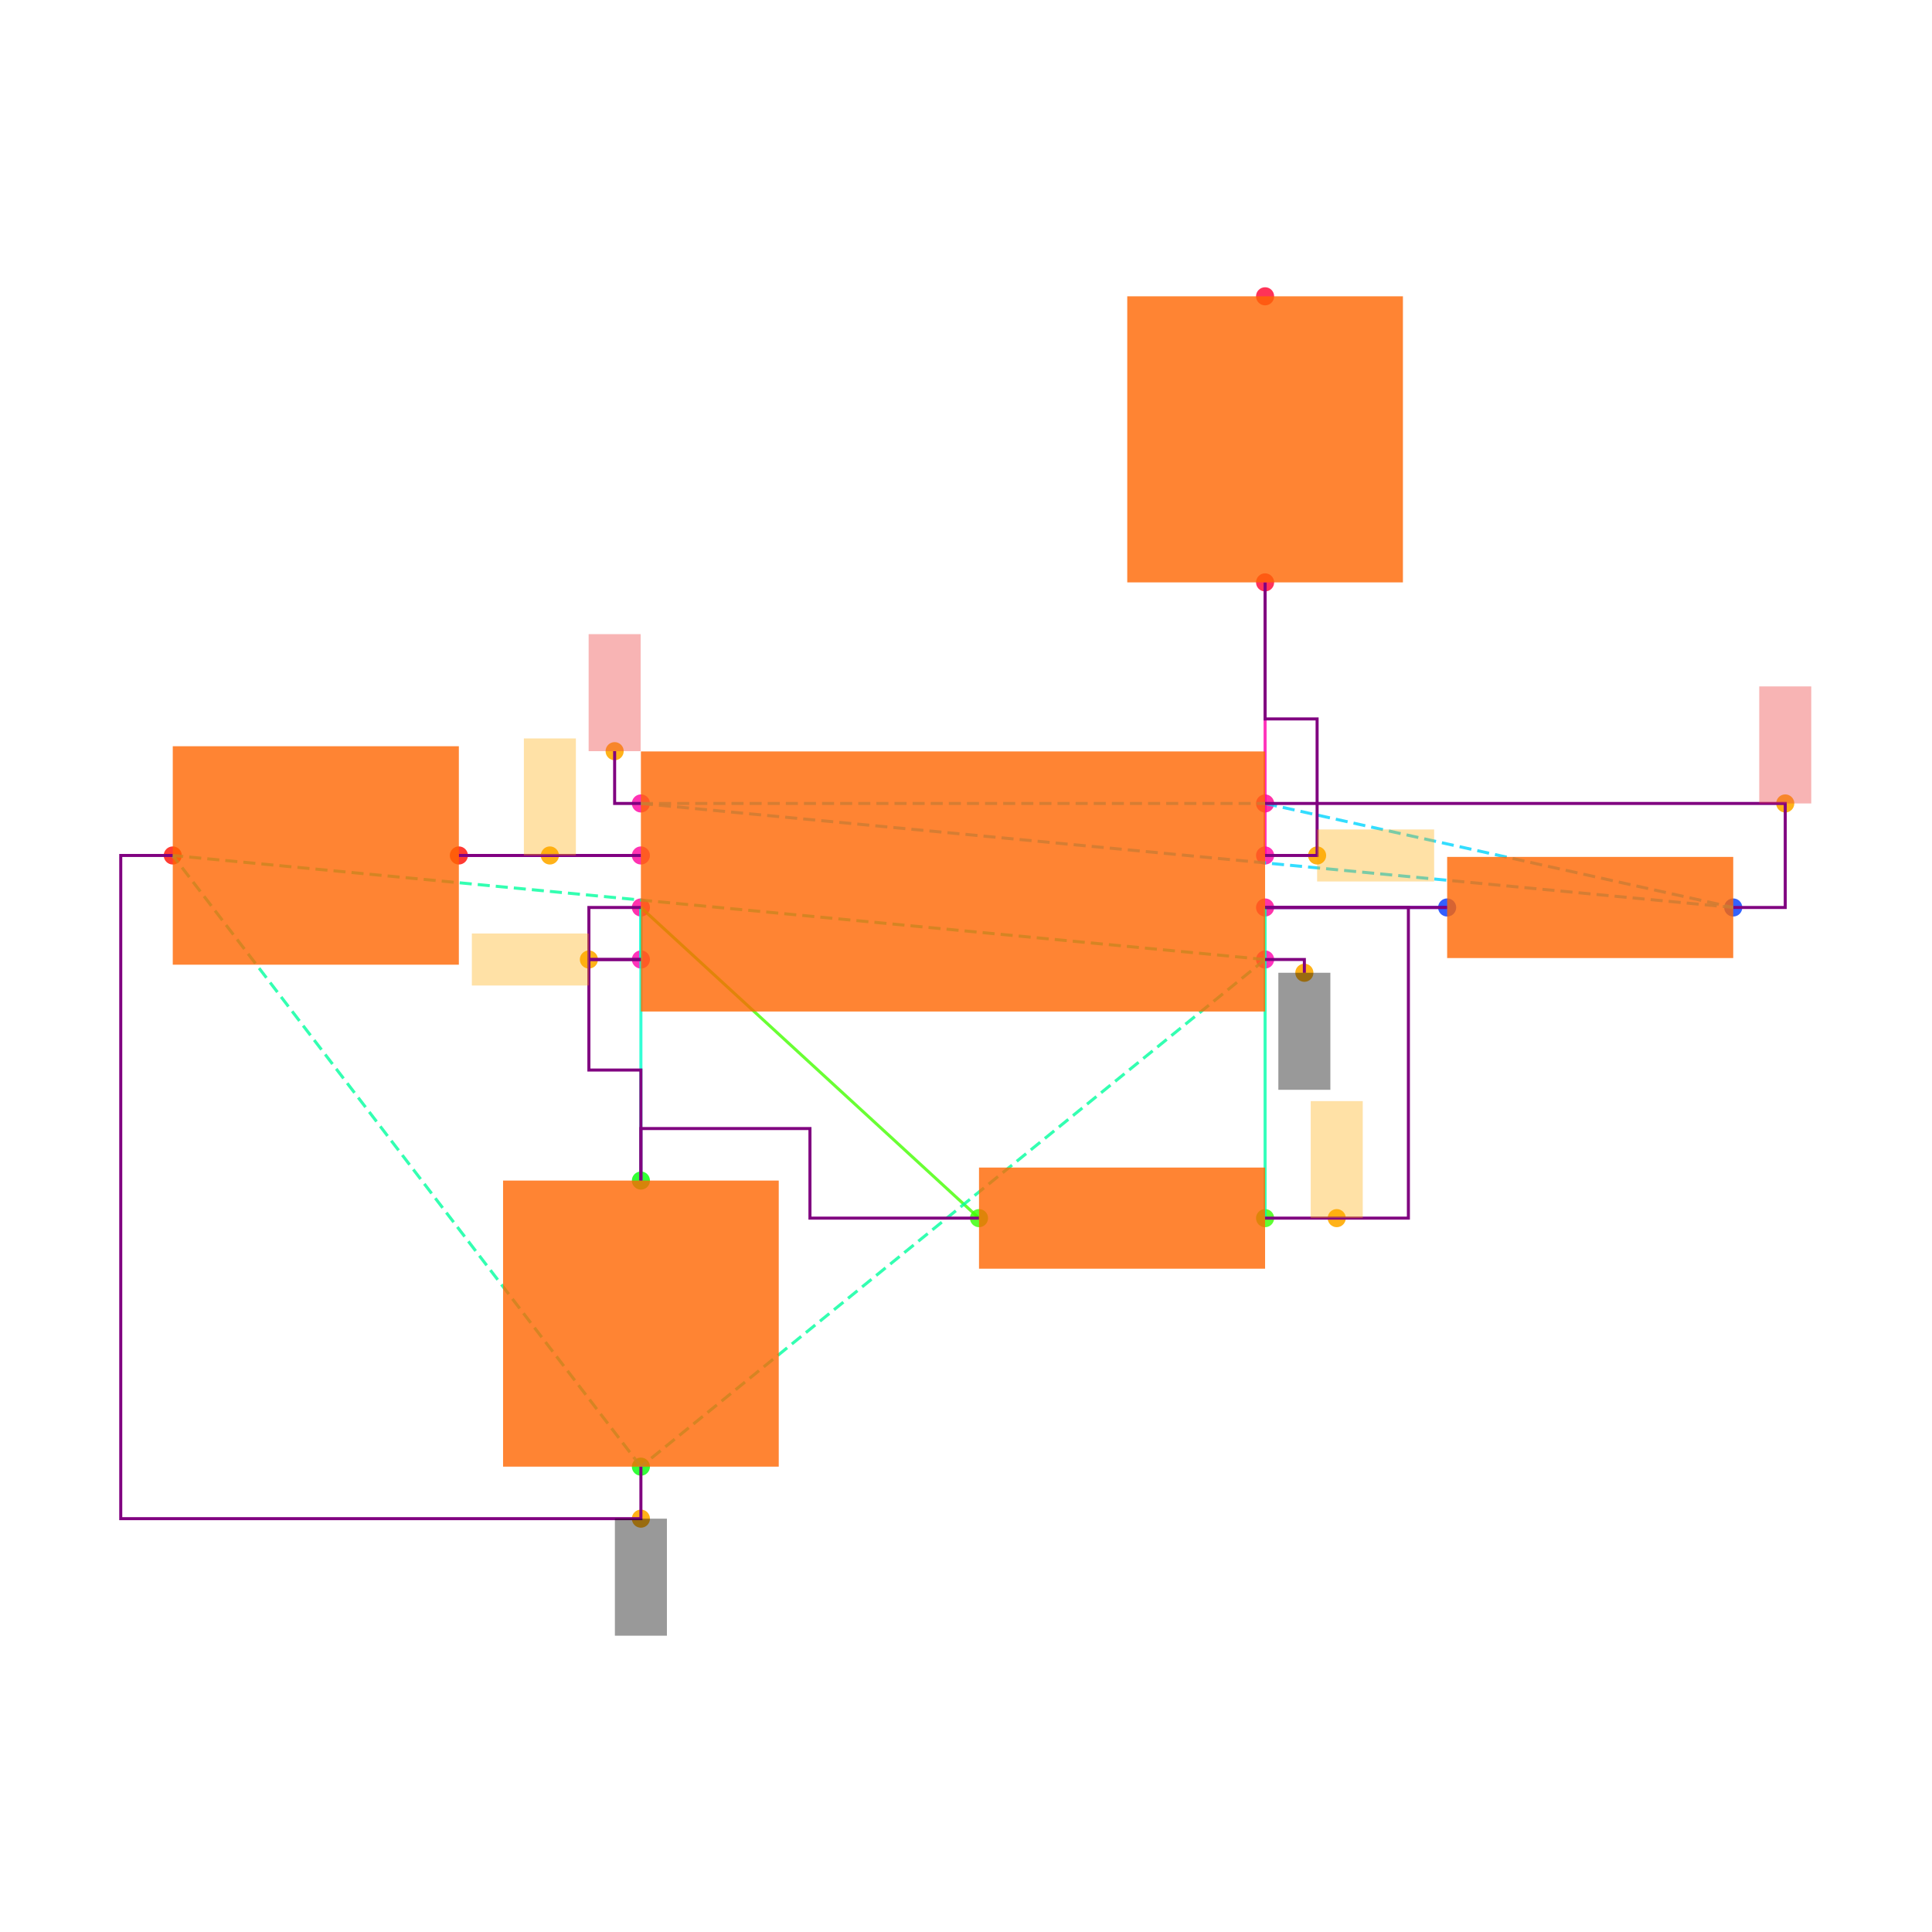
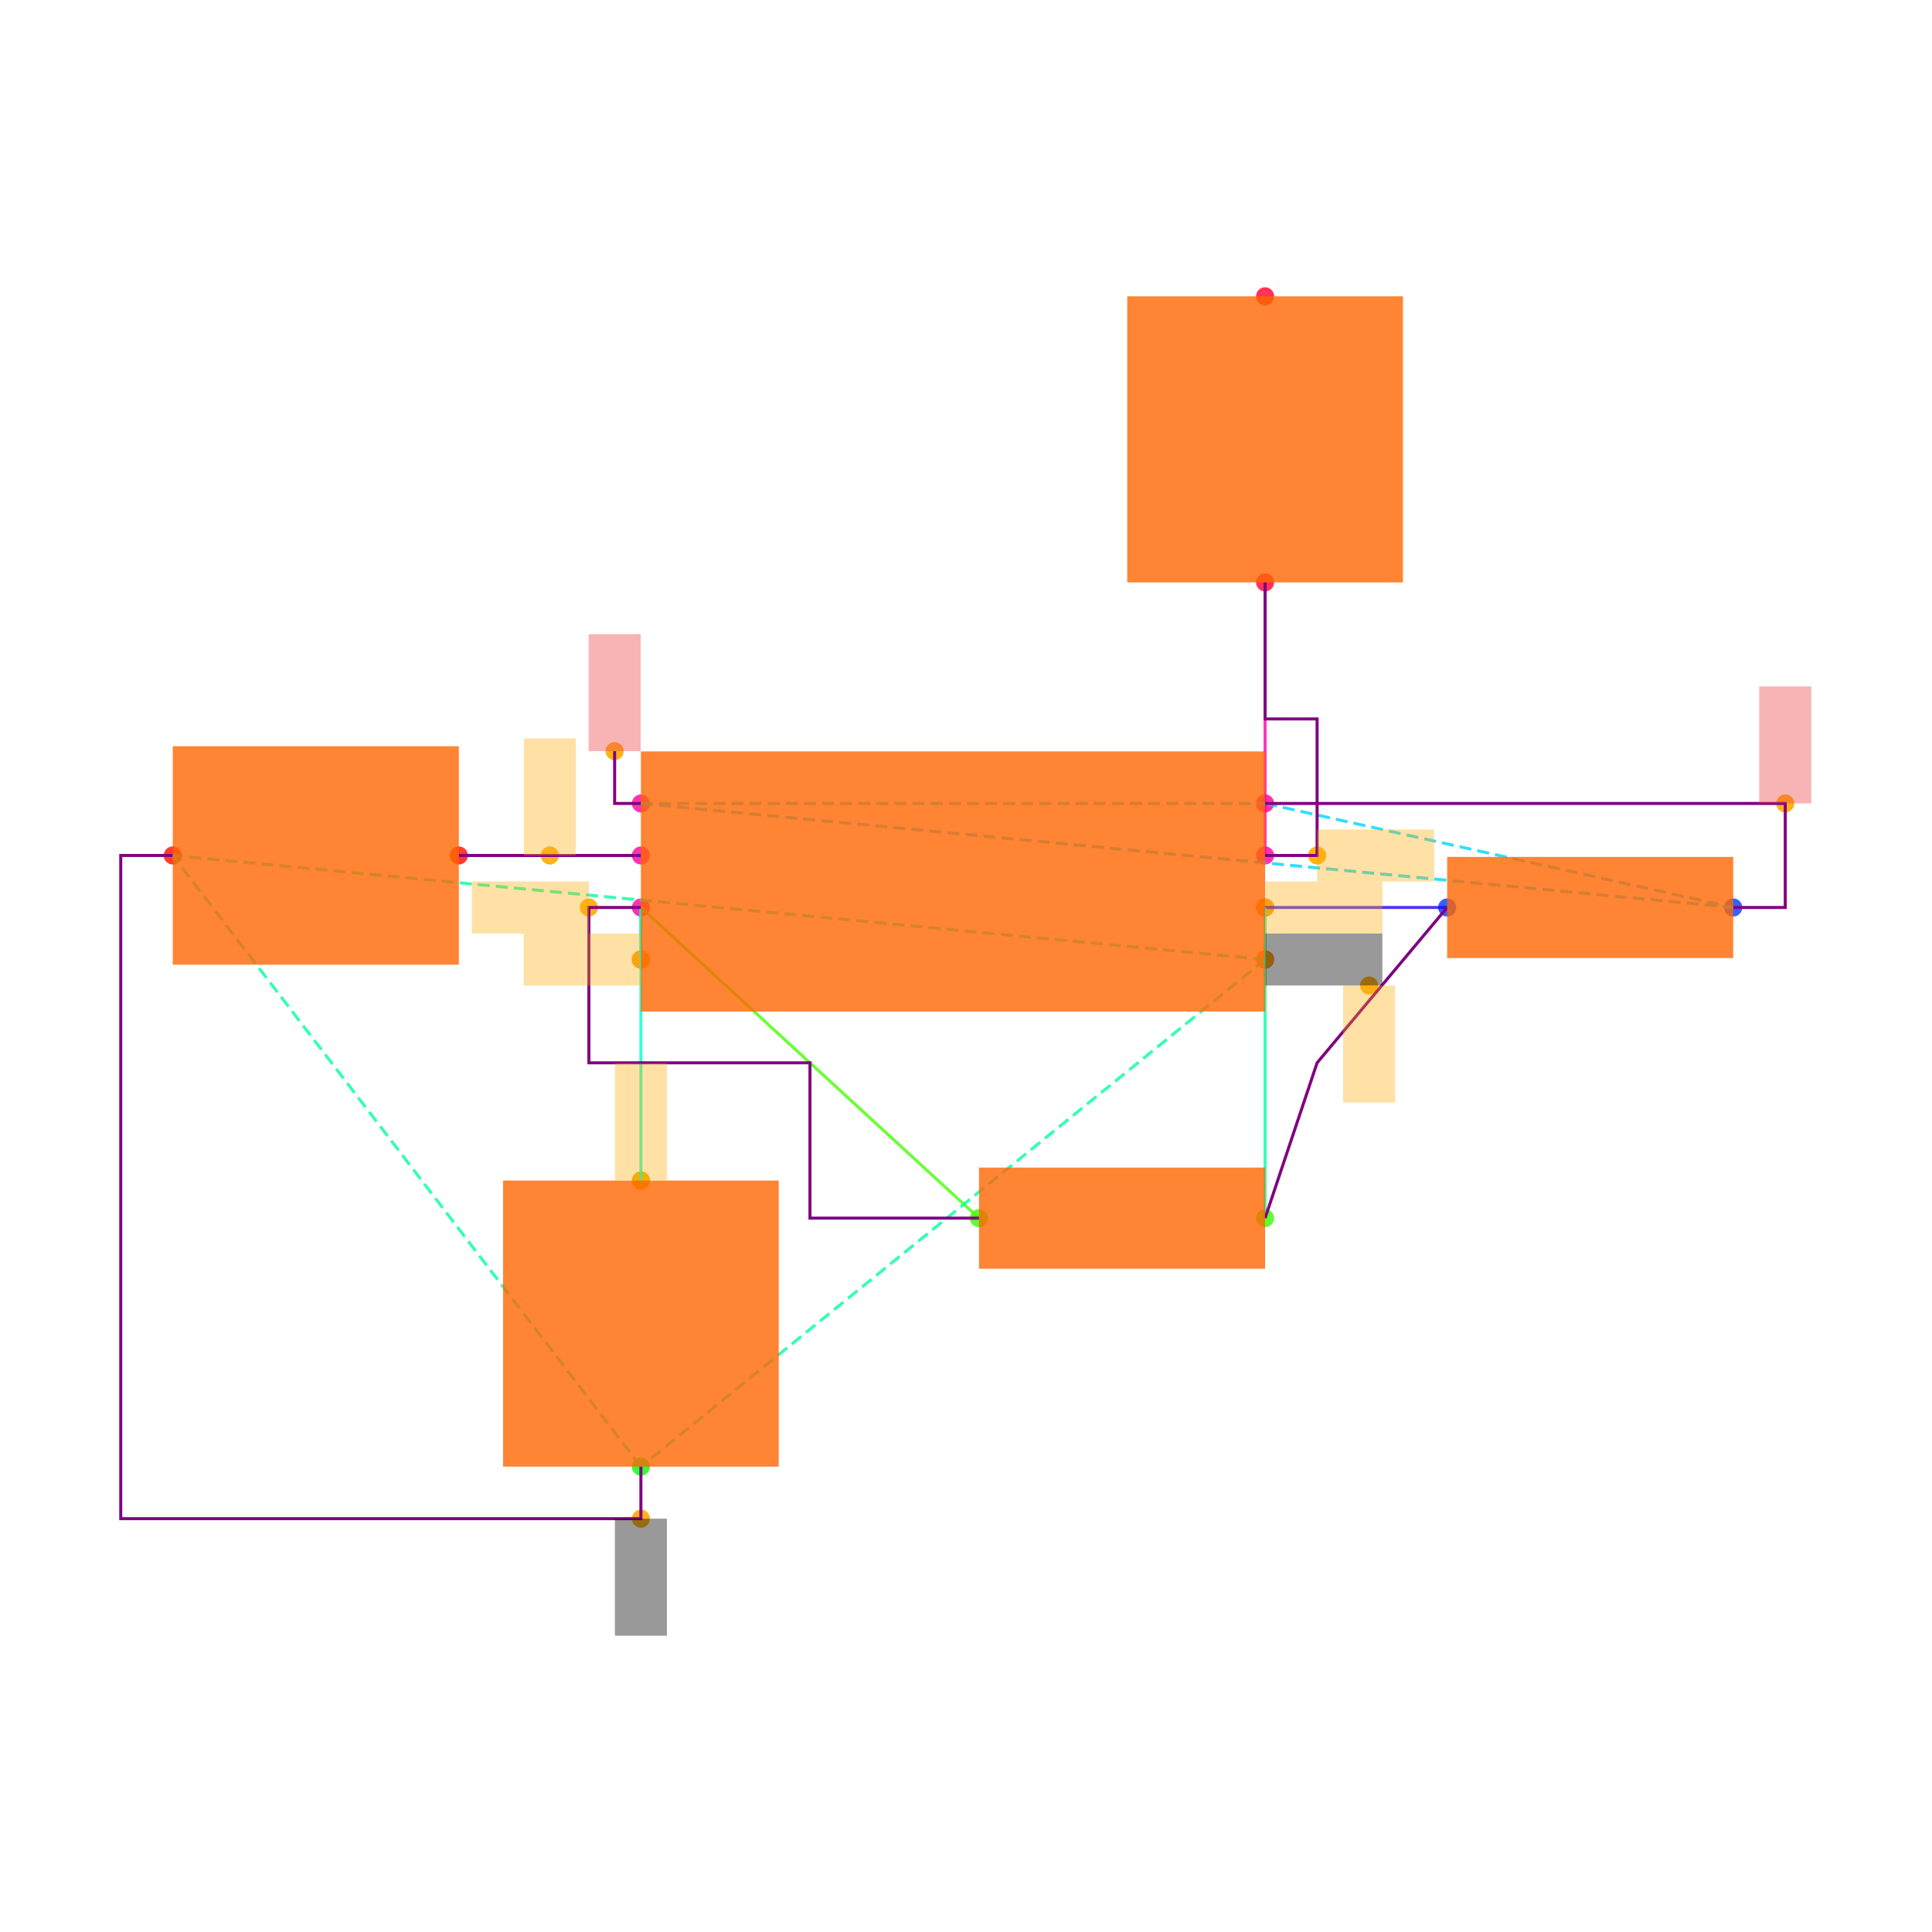
<svg xmlns="http://www.w3.org/2000/svg" width="640" height="640" viewBox="0 0 640 640">
  <rect width="100%" height="100%" fill="white" />
  <g>
    <circle data-type="point" data-label="U1.1 x+" data-x="1.2000000000000002" data-y="-0.30000000000000004" cx="419.077" cy="317.846" r="3" fill="hsl(319, 100%, 50%, 0.8)" />
  </g>
  <g>
    <circle data-type="point" data-label="U1.2 x-" data-x="-1.2000000000000002" data-y="-0.30000000000000004" cx="212.308" cy="317.846" r="3" fill="hsl(320, 100%, 50%, 0.8)" />
  </g>
  <g>
    <circle data-type="point" data-label="U1.3 x+" data-x="1.2000000000000002" data-y="0.09999999999999998" cx="419.077" cy="283.385" r="3" fill="hsl(321, 100%, 50%, 0.8)" />
  </g>
  <g>
    <circle data-type="point" data-label="U1.4 x-" data-x="-1.2000000000000002" data-y="0.30000000000000004" cx="212.308" cy="266.154" r="3" fill="hsl(322, 100%, 50%, 0.8)" />
  </g>
  <g>
    <circle data-type="point" data-label="U1.5 x-" data-x="-1.2000000000000002" data-y="0.10000000000000003" cx="212.308" cy="283.385" r="3" fill="hsl(323, 100%, 50%, 0.8)" />
  </g>
  <g>
    <circle data-type="point" data-label="U1.6 x-" data-x="-1.2000000000000002" data-y="-0.09999999999999998" cx="212.308" cy="300.615" r="3" fill="hsl(324, 100%, 50%, 0.8)" />
  </g>
  <g>
    <circle data-type="point" data-label="U1.7 x+" data-x="1.2000000000000002" data-y="-0.10000000000000003" cx="419.077" cy="300.615" r="3" fill="hsl(325, 100%, 50%, 0.8)" />
  </g>
  <g>
    <circle data-type="point" data-label="U1.8 x+" data-x="1.2000000000000002" data-y="0.30000000000000004" cx="419.077" cy="266.154" r="3" fill="hsl(326, 100%, 50%, 0.8)" />
  </g>
  <g>
    <circle data-type="point" data-label="R1.1 x+" data-x="3" data-y="-0.10000000000000016" cx="574.154" cy="300.615" r="3" fill="hsl(226, 100%, 50%, 0.8)" />
  </g>
  <g>
    <circle data-type="point" data-label="R1.2 x-" data-x="1.9000000000000004" data-y="-0.10000000000000002" cx="479.385" cy="300.615" r="3" fill="hsl(227, 100%, 50%, 0.8)" />
  </g>
  <g>
    <circle data-type="point" data-label="R2.1 x+" data-x="1.2000000000000002" data-y="-1.2944553500000002" cx="419.077" cy="403.522" r="3" fill="hsl(107, 100%, 50%, 0.8)" />
  </g>
  <g>
    <circle data-type="point" data-label="R2.2 x-" data-x="0.10000000000000009" data-y="-1.2944553500000002" cx="324.308" cy="403.522" r="3" fill="hsl(108, 100%, 50%, 0.8)" />
  </g>
  <g>
    <circle data-type="point" data-label="C1.1 y+" data-x="-1.2000000000000002" data-y="-1.1500000000000001" cx="212.308" cy="391.077" r="3" fill="hsl(121, 100%, 50%, 0.8)" />
  </g>
  <g>
    <circle data-type="point" data-label="C1.2 y-" data-x="-1.2000000000000002" data-y="-2.25" cx="212.308" cy="485.846" r="3" fill="hsl(122, 100%, 50%, 0.8)" />
  </g>
  <g>
    <circle data-type="point" data-label="C2.1 x+" data-x="-1.9000000000000004" data-y="0.10000000000000002" cx="152" cy="283.385" r="3" fill="hsl(2, 100%, 50%, 0.8)" />
  </g>
  <g>
    <circle data-type="point" data-label="C2.2 x-" data-x="-3" data-y="0.10000000000000016" cx="57.231" cy="283.385" r="3" fill="hsl(3, 100%, 50%, 0.8)" />
  </g>
  <g>
    <circle data-type="point" data-label="R3.1 y-" data-x="1.2000000000000002" data-y="1.1500000000000001" cx="419.077" cy="192.923" r="3" fill="hsl(348, 100%, 50%, 0.8)" />
  </g>
  <g>
    <circle data-type="point" data-label="R3.2 y+" data-x="1.2000000000000002" data-y="2.25" cx="419.077" cy="98.154" r="3" fill="hsl(349, 100%, 50%, 0.8)" />
  </g>
  <g>
-     <circle data-type="point" data-label="anchorPoint orientation: y-" data-x="1.3510000000000002" data-y="-0.35100000000000003" cx="432.086" cy="322.24" r="3" fill="hsl(40, 100%, 50%, 0.9)" />
-   </g>
-   <g>
-     <circle data-type="point" data-label="anchorPoint orientation: y-" data-x="-1.2000000000000002" data-y="-2.45" cx="212.308" cy="503.077" r="3" fill="hsl(40, 100%, 50%, 0.9)" />
-   </g>
-   <g>
-     <circle data-type="point" data-label="anchorPoint orientation: x-" data-x="-1.4000000000000001" data-y="-0.30000000000000004" cx="195.077" cy="317.846" r="3" fill="hsl(40, 100%, 50%, 0.9)" />
-   </g>
-   <g>
-     <circle data-type="point" data-label="anchorPoint orientation: x+" data-x="1.4000000000000001" data-y="0.09999999999999998" cx="436.308" cy="283.385" r="3" fill="hsl(40, 100%, 50%, 0.9)" />
-   </g>
-   <g>
-     <circle data-type="point" data-label="anchorPoint orientation: y+" data-x="-1.3010000000000002" data-y="0.5010000000000001" cx="203.606" cy="248.837" r="3" fill="hsl(40, 100%, 50%, 0.9)" />
-   </g>
-   <g>
-     <circle data-type="point" data-label="anchorPoint orientation: y+" data-x="3.2" data-y="0.30000000000000004" cx="591.385" cy="266.154" r="3" fill="hsl(40, 100%, 50%, 0.9)" />
-   </g>
-   <g>
-     <circle data-type="point" data-label="anchorPoint orientation: y+" data-x="-1.5500000000000003" data-y="0.10000000000000003" cx="182.154" cy="283.385" r="3" fill="hsl(40, 100%, 50%, 0.9)" />
-   </g>
-   <g>
-     <circle data-type="point" data-label="anchorPoint orientation: y+" data-x="1.4755000000000003" data-y="-1.2944553500000002" cx="442.812" cy="403.522" r="3" fill="hsl(40, 100%, 50%, 0.9)" />
+     <circle data-type="point" data-label="" data-x="1.2000000000000002" data-y="-0.30000000000000004" cx="419.077" cy="317.846" r="3" fill="hsl(40, 100%, 50%, 0.9)" />
+   </g>
+   <g>
+     <circle data-type="point" data-label="" data-x="-1.2000000000000002" data-y="-2.45" cx="212.308" cy="503.077" r="3" fill="hsl(40, 100%, 50%, 0.9)" />
+   </g>
+   <g>
+     <circle data-type="point" data-label="" data-x="-1.4000000000000001" data-y="-0.09999999999999998" cx="195.077" cy="300.615" r="3" fill="hsl(40, 100%, 50%, 0.9)" />
+   </g>
+   <g>
+     <circle data-type="point" data-label="" data-x="-1.2000000000000002" data-y="-0.30000000000000004" cx="212.308" cy="317.846" r="3" fill="hsl(40, 100%, 50%, 0.9)" />
+   </g>
+   <g>
+     <circle data-type="point" data-label="" data-x="-1.2000000000000002" data-y="-1.1500000000000001" cx="212.308" cy="391.077" r="3" fill="hsl(40, 100%, 50%, 0.9)" />
+   </g>
+   <g>
+     <circle data-type="point" data-label="" data-x="1.4000000000000001" data-y="0.09999999999999998" cx="436.308" cy="283.385" r="3" fill="hsl(40, 100%, 50%, 0.9)" />
+   </g>
+   <g>
+     <circle data-type="point" data-label="" data-x="-1.3010000000000002" data-y="0.5010000000000001" cx="203.606" cy="248.837" r="3" fill="hsl(40, 100%, 50%, 0.9)" />
+   </g>
+   <g>
+     <circle data-type="point" data-label="" data-x="3.2" data-y="0.30000000000000004" cx="591.385" cy="266.154" r="3" fill="hsl(40, 100%, 50%, 0.9)" />
+   </g>
+   <g>
+     <circle data-type="point" data-label="" data-x="-1.5500000000000003" data-y="0.10000000000000003" cx="182.154" cy="283.385" r="3" fill="hsl(40, 100%, 50%, 0.9)" />
+   </g>
+   <g>
+     <circle data-type="point" data-label="" data-x="1.6000000000000003" data-y="-0.4" cx="453.538" cy="326.462" r="3" fill="hsl(40, 100%, 50%, 0.9)" />
+   </g>
+   <g>
+     <circle data-type="point" data-label="" data-x="1.2000000000000002" data-y="-0.10000000000000003" cx="419.077" cy="300.615" r="3" fill="hsl(40, 100%, 50%, 0.9)" />
  </g>
  <g>
    <polyline data-points="-1.2000000000000002,0.10000000000000003 -1.9000000000000004,0.10000000000000002" data-type="line" data-label="" points="212.308,283.385 152,283.385" fill="none" stroke="hsl(296, 100%, 50%, 0.8)" stroke-width="1" />
  </g>
  <g>
    <polyline data-points="-1.2000000000000002,-0.09999999999999998 -1.2000000000000002,-0.30000000000000004" data-type="line" data-label="" points="212.308,300.615 212.308,317.846" fill="none" stroke="hsl(168, 100%, 50%, 0.8)" stroke-width="1" />
  </g>
  <g>
    <polyline data-points="1.9000000000000004,-0.10000000000000002 1.2000000000000002,-0.10000000000000003" data-type="line" data-label="" points="479.385,300.615 419.077,300.615" fill="none" stroke="hsl(248, 100%, 50%, 0.8)" stroke-width="1" />
  </g>
  <g>
    <polyline data-points="1.2000000000000002,-0.10000000000000003 1.2000000000000002,-1.2944553500000002" data-type="line" data-label="" points="419.077,300.615 419.077,403.522" fill="none" stroke="hsl(160, 100%, 50%, 0.8)" stroke-width="1" />
  </g>
  <g>
    <polyline data-points="0.10000000000000009,-1.2944553500000002 -1.2000000000000002,-0.09999999999999998" data-type="line" data-label="" points="324.308,403.522 212.308,300.615" fill="none" stroke="hsl(104, 100%, 50%, 0.8)" stroke-width="1" />
  </g>
  <g>
    <polyline data-points="-1.2000000000000002,-0.09999999999999998 -1.2000000000000002,-1.1500000000000001" data-type="line" data-label="" points="212.308,300.615 212.308,391.077" fill="none" stroke="hsl(168, 100%, 50%, 0.8)" stroke-width="1" />
  </g>
  <g>
    <polyline data-points="1.2000000000000002,0.09999999999999998 1.2000000000000002,1.1500000000000001" data-type="line" data-label="" points="419.077,283.385 419.077,192.923" fill="none" stroke="hsl(320, 100%, 50%, 0.8)" stroke-width="1" />
  </g>
  <g>
    <polyline data-points="1.2000000000000002,-0.30000000000000004 -1.2000000000000002,-2.25" data-type="line" data-label="" points="419.077,317.846 212.308,485.846" fill="none" stroke="hsl(157, 100%, 50%, 0.8)" stroke-width="1" stroke-dasharray="4 2" />
  </g>
  <g>
    <polyline data-points="1.2000000000000002,-0.30000000000000004 -3,0.10000000000000016" data-type="line" data-label="" points="419.077,317.846 57.231,283.385" fill="none" stroke="hsl(157, 100%, 50%, 0.8)" stroke-width="1" stroke-dasharray="4 2" />
  </g>
  <g>
    <polyline data-points="-1.2000000000000002,-2.25 -3,0.10000000000000016" data-type="line" data-label="" points="212.308,485.846 57.231,283.385" fill="none" stroke="hsl(157, 100%, 50%, 0.8)" stroke-width="1" stroke-dasharray="4 2" />
  </g>
  <g>
    <polyline data-points="-1.2000000000000002,0.30000000000000004 1.2000000000000002,0.30000000000000004" data-type="line" data-label="" points="212.308,266.154 419.077,266.154" fill="none" stroke="hsl(190, 100%, 50%, 0.8)" stroke-width="1" stroke-dasharray="4 2" />
  </g>
  <g>
    <polyline data-points="-1.2000000000000002,0.30000000000000004 3,-0.10000000000000016" data-type="line" data-label="" points="212.308,266.154 574.154,300.615" fill="none" stroke="hsl(190, 100%, 50%, 0.8)" stroke-width="1" stroke-dasharray="4 2" />
  </g>
  <g>
    <polyline data-points="1.2000000000000002,0.30000000000000004 3,-0.10000000000000016" data-type="line" data-label="" points="419.077,266.154 574.154,300.615" fill="none" stroke="hsl(190, 100%, 50%, 0.8)" stroke-width="1" stroke-dasharray="4 2" />
  </g>
  <g>
    <polyline data-points="-1.2000000000000002,0.10000000000000003 -1.9000000000000004,0.10000000000000002" data-type="line" data-label="" points="212.308,283.385 152,283.385" fill="none" stroke="purple" stroke-width="1" />
  </g>
  <g>
-     <polyline data-points="-1.2000000000000002,-0.30000000000000004 -1.4000000000000001,-0.30000000000000004 -1.4000000000000001,-0.7250000000000001 -1.2000000000000002,-0.7250000000000001 -1.2000000000000002,-1.1500000000000001" data-type="line" data-label="" points="212.308,317.846 195.077,317.846 195.077,354.462 212.308,354.462 212.308,391.077" fill="none" stroke="purple" stroke-width="1" />
-   </g>
-   <g>
-     <polyline data-points="-1.2000000000000002,-0.09999999999999998 -1.4000000000000001,-0.09999999999999998 -1.4000000000000001,-0.30000000000000004 -1.2000000000000002,-0.30000000000000004" data-type="line" data-label="" points="212.308,300.615 195.077,300.615 195.077,317.846 212.308,317.846" fill="none" stroke="purple" stroke-width="1" />
-   </g>
-   <g>
-     <polyline data-points="0.09999999999999987,-1.2944553500000002 -0.55,-1.2944553500000002 -0.55,-0.9500000000000002 -1.2000000000000002,-0.9500000000000002 -1.2000000000000002,-1.1500000000000001" data-type="line" data-label="" points="324.308,403.522 268.308,403.522 268.308,373.846 212.308,373.846 212.308,391.077" fill="none" stroke="purple" stroke-width="1" />
-   </g>
-   <g>
-     <polyline data-points="1.2000000000000002,-0.10000000000000003 1.9000000000000004,-0.10000000000000002" data-type="line" data-label="" points="419.077,300.615 479.385,300.615" fill="none" stroke="purple" stroke-width="1" />
+     <polyline data-points="-1.2000000000000002,-0.09999999999999998 -1.4000000000000001,-0.09999999999999998 -1.4000000000000001,-0.6972276750000002 -0.55,-0.6972276750000002 -0.55,-1.2944553500000002 0.09999999999999987,-1.2944553500000002" data-type="line" data-label="" points="212.308,300.615 195.077,300.615 195.077,352.069 268.308,352.069 268.308,403.522 324.308,403.522" fill="none" stroke="purple" stroke-width="1" />
  </g>
  <g>
    <polyline data-points="1.2000000000000002,0.09999999999999998 1.4000000000000001,0.09999999999999998 1.4000000000000001,0.625 1.2000000000000002,0.625 1.2000000000000002,1.1500000000000001" data-type="line" data-label="" points="419.077,283.385 436.308,283.385 436.308,238.154 419.077,238.154 419.077,192.923" fill="none" stroke="purple" stroke-width="1" />
  </g>
  <g>
    <polyline data-points="1.2000000000000002,0.30000000000000004 3.2,0.30000000000000004 3.2,-0.10000000000000016 3,-0.10000000000000016" data-type="line" data-label="" points="419.077,266.154 591.385,266.154 591.385,300.615 574.154,300.615" fill="none" stroke="purple" stroke-width="1" />
  </g>
  <g>
    <polyline data-points="-1.2000000000000002,-2.25 -1.2000000000000002,-2.45 -3.2,-2.45 -3.2,0.10000000000000016 -3,0.10000000000000016" data-type="line" data-label="" points="212.308,485.846 212.308,503.077 40,503.077 40,283.385 57.231,283.385" fill="none" stroke="purple" stroke-width="1" />
  </g>
  <g>
-     <polyline data-points="1.2000000000000002,-1.2944553500000002 1.7510000000000003,-1.2944553500000002 1.7510000000000003,-0.10000000000000003 1.2000000000000002,-0.10000000000000003" data-type="line" data-label="" points="419.077,403.522 466.548,403.522 466.548,300.615 419.077,300.615" fill="none" stroke="purple" stroke-width="1" />
-   </g>
-   <g>
-     <polyline data-points="1.2000000000000002,-0.30000000000000004 1.3510000000000002,-0.30000000000000004 1.3510000000000002,-0.35100000000000003" data-type="line" data-label="" points="419.077,317.846 432.086,317.846 432.086,322.24" fill="none" stroke="purple" stroke-width="1" />
+     <polyline data-points="1.9000000000000004,-0.10000000000000002 1.4000000000000001,-0.6972276750000002 1.4000000000000001,-0.6972276750000002 1.2000000000000002,-1.2944553500000002" data-type="line" data-label="" points="479.385,300.615 436.308,352.069 436.308,352.069 419.077,403.522" fill="none" stroke="purple" stroke-width="1" />
  </g>
  <g>
    <polyline data-points="-1.2000000000000002,0.30000000000000004 -1.3010000000000002,0.30000000000000004 -1.3010000000000002,0.5010000000000001" data-type="line" data-label="" points="212.308,266.154 203.606,266.154 203.606,248.837" fill="none" stroke="purple" stroke-width="1" />
  </g>
  <g>
    <rect data-type="rect" data-label="schematic_component_0" data-x="0" data-y="0" x="212.308" y="248.923" width="206.769" height="86.154" fill="hsl(24, 100%, 50%, 0.8)" stroke="black" stroke-width="0.012" />
  </g>
  <g>
    <rect data-type="rect" data-label="schematic_component_1" data-x="2.45" data-y="-0.10000000000000009" x="479.385" y="283.862" width="94.769" height="33.506" fill="hsl(24, 100%, 50%, 0.8)" stroke="black" stroke-width="0.012" />
  </g>
  <g>
    <rect data-type="rect" data-label="schematic_component_2" data-x="0.6500000000000001" data-y="-1.2944553500000002" x="324.308" y="386.769" width="94.769" height="33.506" fill="hsl(24, 100%, 50%, 0.8)" stroke="black" stroke-width="0.012" />
  </g>
  <g>
    <rect data-type="rect" data-label="schematic_component_3" data-x="-1.2000000000000002" data-y="-1.7000000000000002" x="166.646" y="391.077" width="91.323" height="94.769" fill="hsl(24, 100%, 50%, 0.8)" stroke="black" stroke-width="0.012" />
  </g>
  <g>
    <rect data-type="rect" data-label="schematic_component_4" data-x="-2.45" data-y="0.10000000000000009" x="57.231" y="247.2" width="94.769" height="72.369" fill="hsl(24, 100%, 50%, 0.8)" stroke="black" stroke-width="0.012" />
  </g>
  <g>
    <rect data-type="rect" data-label="schematic_component_5" data-x="1.2000000000000002" data-y="1.7000000000000002" x="373.415" y="98.154" width="91.323" height="94.769" fill="hsl(24, 100%, 50%, 0.8)" stroke="black" stroke-width="0.012" />
  </g>
  <g>
-     <rect data-type="rect" data-label="netId: GND globalConnNetId: connectivity_net4 available orientations: y-" data-x="1.3510000000000002" data-y="-0.5760000000000001" x="423.471" y="322.24" width="17.231" height="38.769" fill="#00000066" stroke="#000000" stroke-width="0.012" />
-   </g>
-   <g>
-     <rect data-type="rect" data-label="netId: GND globalConnNetId: connectivity_net4 available orientations: y-" data-x="-1.2000000000000002" data-y="-2.6750000000000003" x="203.692" y="503.077" width="17.231" height="38.769" fill="#00000066" stroke="#000000" stroke-width="0.012" />
-   </g>
-   <g>
-     <rect data-type="rect" data-label="netId: U1.THRES to U1.TRIG globalConnNetId: connectivity_net1 available orientations: any" data-x="-1.6250000000000002" data-y="-0.30000000000000004" x="156.308" y="309.231" width="38.769" height="17.231" fill="hsl(40, 100%, 50%, 0.35)" stroke="black" stroke-width="0.012" />
-   </g>
-   <g>
-     <rect data-type="rect" data-label="netId: U1.OUT to R3.pin1 globalConnNetId: connectivity_net3 available orientations: any" data-x="1.6250000000000002" data-y="0.09999999999999998" x="436.308" y="274.769" width="38.769" height="17.231" fill="hsl(40, 100%, 50%, 0.35)" stroke="black" stroke-width="0.012" />
-   </g>
-   <g>
-     <rect data-type="rect" data-label="netId: VCC globalConnNetId: connectivity_net5 available orientations: y+" data-x="-1.3010000000000002" data-y="0.7260000000000001" x="194.991" y="210.068" width="17.231" height="38.769" fill="#ef444466" stroke="#ef4444" stroke-width="0.012" />
-   </g>
-   <g>
-     <rect data-type="rect" data-label="netId: VCC globalConnNetId: connectivity_net5 available orientations: y+" data-x="3.2" data-y="0.525" x="582.769" y="227.385" width="17.231" height="38.769" fill="#ef444466" stroke="#ef4444" stroke-width="0.012" />
-   </g>
-   <g>
-     <rect data-type="rect" data-label="netId: U1.CTRL to C2.pin1 globalConnNetId: connectivity_net0 available orientations: any" data-x="-1.5500000000000003" data-y="0.32500000000000007" x="173.538" y="244.615" width="17.231" height="38.769" fill="hsl(40, 100%, 50%, 0.35)" stroke="black" stroke-width="0.012" />
-   </g>
-   <g>
-     <rect data-type="rect" data-label="netId: U1.DISCH to R2.pin1 globalConnNetId: connectivity_net2 available orientations: any" data-x="1.4755000000000003" data-y="-1.0694553500000001" x="434.197" y="364.753" width="17.231" height="38.769" fill="hsl(40, 100%, 50%, 0.35)" stroke="black" stroke-width="0.012" />
+     <rect data-type="rect" data-label="netId: GND globalConnNetId: connectivity_net4" data-x="1.4260000000000002" data-y="-0.30000000000000004" x="419.163" y="309.231" width="38.769" height="17.231" fill="#00000066" stroke="#000000" stroke-width="0.012" />
+   </g>
+   <g>
+     <rect data-type="rect" data-label="netId: GND globalConnNetId: connectivity_net4" data-x="-1.2000000000000002" data-y="-2.6750000000000003" x="203.692" y="503.077" width="17.231" height="38.769" fill="#00000066" stroke="#000000" stroke-width="0.012" />
+   </g>
+   <g>
+     <rect data-type="rect" data-label="netId: U1.THRES to U1.TRIG globalConnNetId: connectivity_net1" data-x="-1.6250000000000002" data-y="-0.09999999999999998" x="156.308" y="292" width="38.769" height="17.231" fill="hsl(40, 100%, 50%, 0.35)" stroke="black" stroke-width="0.012" />
+   </g>
+   <g>
+     <rect data-type="rect" data-label="netId: U1.THRES to U1.TRIG globalConnNetId: connectivity_net1" data-x="-1.4260000000000002" data-y="-0.30000000000000004" x="173.452" y="309.231" width="38.769" height="17.231" fill="hsl(40, 100%, 50%, 0.35)" stroke="black" stroke-width="0.012" />
+   </g>
+   <g>
+     <rect data-type="rect" data-label="netId: U1.THRES to C1.pin1 globalConnNetId: connectivity_net1" data-x="-1.2000000000000002" data-y="-0.9240000000000002" x="203.692" y="352.222" width="17.231" height="38.769" fill="hsl(40, 100%, 50%, 0.35)" stroke="black" stroke-width="0.012" />
+   </g>
+   <g>
+     <rect data-type="rect" data-label="netId: U1.OUT to R3.pin1 globalConnNetId: connectivity_net3" data-x="1.6250000000000002" data-y="0.09999999999999998" x="436.308" y="274.769" width="38.769" height="17.231" fill="hsl(40, 100%, 50%, 0.35)" stroke="black" stroke-width="0.012" />
+   </g>
+   <g>
+     <rect data-type="rect" data-label="netId: VCC globalConnNetId: connectivity_net5" data-x="-1.3010000000000002" data-y="0.7260000000000001" x="194.991" y="210.068" width="17.231" height="38.769" fill="#ef444466" stroke="#ef4444" stroke-width="0.012" />
+   </g>
+   <g>
+     <rect data-type="rect" data-label="netId: VCC globalConnNetId: connectivity_net5" data-x="3.2" data-y="0.525" x="582.769" y="227.385" width="17.231" height="38.769" fill="#ef444466" stroke="#ef4444" stroke-width="0.012" />
+   </g>
+   <g>
+     <rect data-type="rect" data-label="netId: U1.CTRL to C2.pin1 globalConnNetId: connectivity_net0" data-x="-1.5500000000000003" data-y="0.32500000000000007" x="173.538" y="244.615" width="17.231" height="38.769" fill="hsl(40, 100%, 50%, 0.35)" stroke="black" stroke-width="0.012" />
+   </g>
+   <g>
+     <rect data-type="rect" data-label="netId: U1.DISCH to R2.pin1 globalConnNetId: connectivity_net2" data-x="1.6000000000000003" data-y="-0.625" x="444.923" y="326.462" width="17.231" height="38.769" fill="hsl(40, 100%, 50%, 0.35)" stroke="black" stroke-width="0.012" />
+   </g>
+   <g>
+     <rect data-type="rect" data-label="netId: U1.DISCH to R2.pin1 globalConnNetId: connectivity_net2" data-x="1.4260000000000002" data-y="-0.10000000000000003" x="419.163" y="292" width="38.769" height="17.231" fill="hsl(40, 100%, 50%, 0.35)" stroke="black" stroke-width="0.012" />
  </g>
  <g id="crosshair" style="display: none">
    <line id="crosshair-h" y1="0" y2="640" stroke="#666" stroke-width="0.5" />
    <line id="crosshair-v" x1="0" x2="640" stroke="#666" stroke-width="0.5" />
    <text id="coordinates" font-family="monospace" font-size="12" fill="#666" />
  </g>
</svg>
